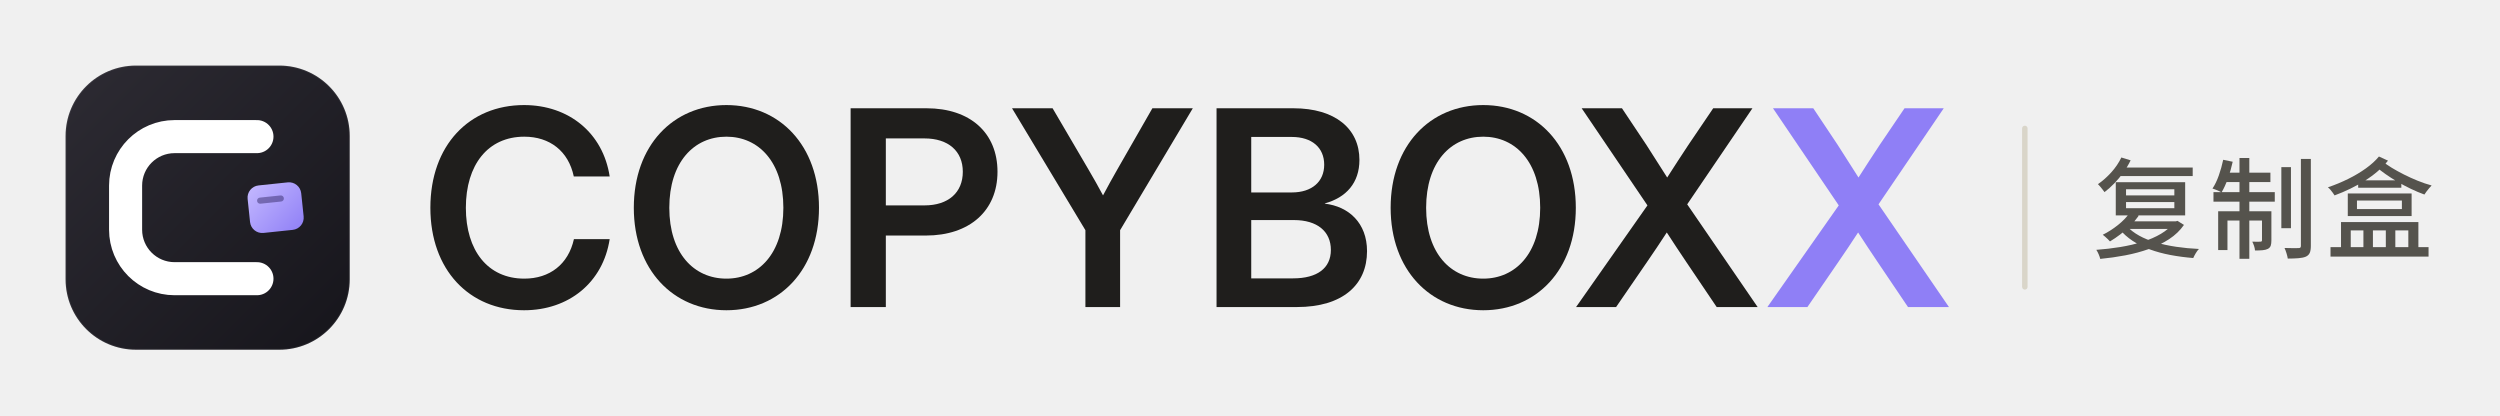
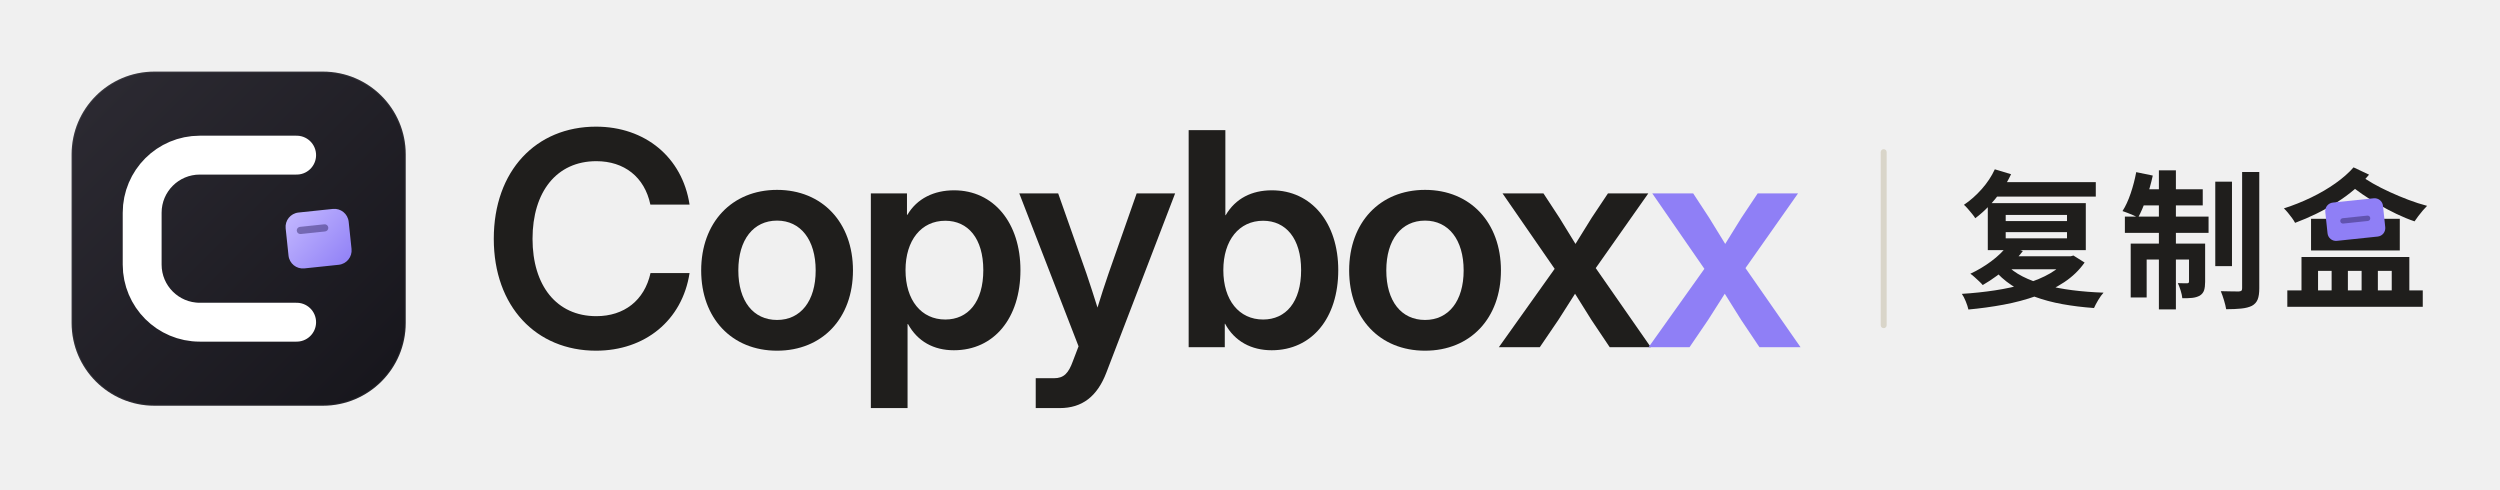
- <svg xmlns="http://www.w3.org/2000/svg" viewBox="0 0 915 152" width="915" height="152">
-   <g transform="translate(24.00 24.00) scale(0.11207) translate(-48 -48)">
+ <svg xmlns="http://www.w3.org/2000/svg" viewBox="0 0 838 164" width="838" height="164">
+   <g transform="translate(24.00 24.00) scale(0.12069) translate(-48 -48)">
    <defs>
      <linearGradient id="sq" x1="0" y1="0" x2="1" y2="1">
        <stop offset="0" stop-color="#2d2b33" />
        <stop offset="1" stop-color="#16151b" />
      </linearGradient>
      <linearGradient id="pu" x1="0" y1="0" x2="1" y2="1">
        <stop offset="0" stop-color="#c4b9ff" />
        <stop offset="1" stop-color="#8f7ff6" />
      </linearGradient>
    </defs>
    <rect x="48" y="48" width="928" height="928" rx="230" fill="url(#sq)" />
    <rect x="49.5" y="49.5" width="925" height="925" rx="228.5" fill="none" stroke="rgba(255,255,255,.07)" stroke-width="3" />
    <path d="M673 280H404A160 160 0 0 0 244 440V584A160 160 0 0 0 404 744H673" fill="none" stroke="#ffffff" stroke-width="108" stroke-linecap="round" stroke-linejoin="round" />
    <g transform="rotate(-6 734 512)">
      <rect x="646" y="434" width="176" height="156" rx="40" fill="url(#pu)" />
      <rect x="676" y="474" width="88" height="20" rx="10" fill="rgba(40, 30, 90, .45)" />
    </g>
  </g>
-   <path fill="#1f1e1c" transform="translate(154.00 112.38)" d="M37.793 1.172C54.199 1.172 66.699 -8.984 69.141 -24.854H56.055C54.004 -15.625 47.168 -10.4 37.891 -10.4C24.512 -10.4 16.504 -20.703 16.504 -36.328C16.504 -52.051 24.561 -62.354 37.891 -62.354C47.217 -62.354 54.053 -57.08 56.006 -47.803H69.141C66.699 -63.721 54.199 -73.926 37.793 -73.926C17.725 -73.926 3.516 -59.18 3.516 -36.328C3.516 -13.623 17.725 1.172 37.793 1.172Z" />
-   <path fill="#1f1e1c" transform="translate(228.46 112.38)" d="M37.402 1.172C56.885 1.172 71.289 -13.623 71.289 -36.328C71.289 -59.131 56.885 -73.926 37.402 -73.926C17.92 -73.926 3.516 -59.131 3.516 -36.328C3.516 -13.672 17.92 1.172 37.402 1.172ZM37.402 -10.4C25.488 -10.4 16.504 -19.727 16.504 -36.328C16.504 -52.979 25.488 -62.354 37.402 -62.354C49.268 -62.354 58.252 -52.979 58.252 -36.328C58.252 -19.727 49.268 -10.4 37.402 -10.4Z" />
-   <path fill="#1f1e1c" transform="translate(305.27 112.38)" d="M6.055 0.0H18.945V-26.172H33.594C49.561 -26.172 59.814 -35.205 59.814 -49.512C59.814 -63.77 49.805 -72.754 33.838 -72.754H6.055ZM18.945 -37.207V-61.719H33.105C41.797 -61.719 47.119 -57.08 47.119 -49.512C47.119 -41.895 41.797 -37.207 33.105 -37.207Z" />
-   <path fill="#1f1e1c" transform="translate(369.77 112.38)" d="M27.49 0.0H40.186V-28.125L66.797 -72.754H52.002L39.16 -50.342C37.354 -47.217 35.645 -44.043 33.936 -40.869C32.227 -44.043 30.469 -47.217 28.613 -50.342L15.479 -72.754H0.635L27.49 -28.125Z" />
-   <path fill="#1f1e1c" transform="translate(439.20 112.38)" d="M6.055 0.0H35.449C52.295 0.0 61.133 -8.203 61.133 -20.459C61.133 -30.811 54.395 -36.816 45.703 -37.842V-37.939C53.516 -40.088 58.35 -45.459 58.35 -53.857C58.35 -65.234 49.512 -72.754 34.18 -72.754H6.055ZM18.75 -10.498V-31.836H34.375C42.969 -31.836 47.9 -27.637 47.9 -20.898C47.9 -14.209 42.871 -10.498 34.082 -10.498ZM18.75 -41.943V-62.256H33.594C40.967 -62.256 45.459 -58.35 45.459 -52.1C45.459 -45.898 40.967 -41.943 33.594 -41.943Z" />
-   <path fill="#1f1e1c" transform="translate(505.46 112.38)" d="M37.402 1.172C56.885 1.172 71.289 -13.623 71.289 -36.328C71.289 -59.131 56.885 -73.926 37.402 -73.926C17.92 -73.926 3.516 -59.131 3.516 -36.328C3.516 -13.672 17.92 1.172 37.402 1.172ZM37.402 -10.4C25.488 -10.4 16.504 -19.727 16.504 -36.328C16.504 -52.979 25.488 -62.354 37.402 -62.354C49.268 -62.354 58.252 -52.979 58.252 -36.328C58.252 -19.727 49.268 -10.4 37.402 -10.4Z" />
-   <path fill="#1f1e1c" transform="translate(576.06 112.38)" d="M0.781 0.0H15.43L26.758 -16.504C29.248 -20.117 31.641 -23.682 33.984 -27.295C36.328 -23.682 38.672 -20.117 41.113 -16.504L52.246 0.0H67.236L41.455 -37.598L65.332 -72.754H50.977L41.846 -59.277C39.209 -55.322 36.67 -51.367 34.131 -47.412C31.641 -51.367 29.102 -55.322 26.562 -59.277L17.578 -72.754H2.832L26.904 -37.207Z" />
-   <path fill="#8f7ff6" transform="translate(646.08 112.38)" d="M0.781 0.0H15.43L26.758 -16.504C29.248 -20.117 31.641 -23.682 33.984 -27.295C36.328 -23.682 38.672 -20.117 41.113 -16.504L52.246 0.0H67.236L41.455 -37.598L65.332 -72.754H50.977L41.846 -59.277C39.209 -55.322 36.67 -51.367 34.131 -47.412C31.641 -51.367 29.102 -55.322 26.562 -59.277L17.578 -72.754H2.832L26.904 -37.207Z" />
-   <rect x="740.09" y="46.00" width="2" height="60" rx="1" fill="#d9d5c9" />
-   <path fill="#55534d" transform="translate(766.09 91.40)" d="M12.04 -17.44V-15.2H29.72V-17.44ZM12.04 -22.12V-19.88H29.72V-22.12ZM8.28 -24.72H33.68V-12.56H8.28ZM10.32 -33.76 13.72 -32.72Q12.64 -30.48 11.1 -28.32Q9.56 -26.16 7.78 -24.32Q6.0 -22.48 4.16 -21.08Q3.92 -21.44 3.48 -22.0Q3.04 -22.56 2.58 -23.12Q2.12 -23.68 1.76 -24.0Q4.28 -25.72 6.62 -28.3Q8.96 -30.88 10.32 -33.76ZM10.32 -30.08H36.44V-26.96H8.76ZM13.44 -13.6 16.68 -12.44Q15.4 -10.6 13.66 -8.86Q11.92 -7.12 9.98 -5.64Q8.04 -4.16 6.16 -3.04Q5.88 -3.4 5.4 -3.84Q4.92 -4.28 4.42 -4.74Q3.92 -5.2 3.52 -5.48Q6.36 -6.88 9.06 -9.02Q11.76 -11.16 13.44 -13.6ZM12.16 -10.4H30.56V-7.6H9.6ZM29.52 -10.4H30.28L30.88 -10.56L33.24 -9.08Q31.12 -6.04 27.82 -3.88Q24.52 -1.72 20.4 -0.26Q16.28 1.2 11.74 2.06Q7.2 2.92 2.6 3.36Q2.44 2.64 2.02 1.66Q1.6 0.68 1.16 0.04Q5.56 -0.28 9.88 -0.98Q14.2 -1.68 18.04 -2.88Q21.88 -4.08 24.84 -5.84Q27.8 -7.6 29.52 -9.92ZM12.32 -8.64Q14.12 -6.68 16.8 -5.18Q19.48 -3.68 22.92 -2.68Q26.36 -1.68 30.36 -1.08Q34.36 -0.48 38.72 -0.28Q38.12 0.32 37.54 1.3Q36.96 2.28 36.64 3.04Q32.24 2.68 28.24 1.92Q24.24 1.16 20.74 -0.12Q17.24 -1.4 14.44 -3.26Q11.64 -5.12 9.6 -7.6Z" />
-   <path fill="#55534d" transform="translate(808.49 91.40)" d="M26.48 -30.24H30.0V-7.88H26.48ZM33.64 -33.24H37.28V-1.44Q37.28 0.24 36.88 1.14Q36.48 2.04 35.48 2.52Q34.48 2.96 32.8 3.1Q31.12 3.24 28.84 3.24Q28.72 2.44 28.38 1.32Q28.04 0.2 27.64 -0.64Q29.32 -0.6 30.78 -0.58Q32.24 -0.56 32.8 -0.6Q33.24 -0.6 33.44 -0.78Q33.64 -0.96 33.64 -1.44ZM11.16 -33.56H14.76V3.32H11.16ZM19.4 -14.08H22.84V-3.4Q22.84 -2.24 22.6 -1.5Q22.36 -0.76 21.56 -0.32Q20.76 0.08 19.6 0.18Q18.44 0.28 16.84 0.28Q16.8 -0.48 16.5 -1.38Q16.2 -2.28 15.84 -2.96Q16.96 -2.92 17.78 -2.92Q18.6 -2.92 18.92 -2.96Q19.4 -2.96 19.4 -3.48ZM3.36 -14.08H20.8V-10.68H6.76V0.12H3.36ZM1.64 -21.08H24.08V-17.6H1.64ZM5.64 -28.2H22.48V-24.76H4.96ZM5.2 -32.92 8.68 -32.2Q8.0 -29.08 6.92 -26.06Q5.84 -23.04 4.6 -21.0Q4.24 -21.2 3.64 -21.48Q3.04 -21.76 2.4 -22.0Q1.76 -22.24 1.28 -22.4Q2.6 -24.36 3.6 -27.2Q4.6 -30.04 5.2 -32.92Z" />
-   <path fill="#55534d" transform="translate(850.89 91.40)" d="M12.2 -25.4H28.0V-22.68H12.2ZM11.76 -18.0V-14.88H28.2V-18.0ZM8.4 -20.6H31.76V-12.32H8.4ZM2.08 -0.96H37.96V2.52H2.08ZM5.92 -10.12H34.24V0.64H30.56V-7.08H25.8V0.64H22.32V-7.08H17.6V0.64H14.12V-7.08H9.48V0.64H5.92ZM19.8 -34.12 23.12 -32.6Q19.8 -28.48 14.66 -25.28Q9.52 -22.08 3.56 -19.88Q3.32 -20.28 2.9 -20.86Q2.48 -21.44 2.02 -21.98Q1.56 -22.52 1.12 -22.84Q5.0 -24.16 8.56 -25.92Q12.12 -27.68 15.04 -29.78Q17.96 -31.88 19.8 -34.12ZM21.16 -32.36Q22.44 -31.24 24.48 -30.0Q26.52 -28.76 28.94 -27.54Q31.36 -26.32 33.96 -25.26Q36.56 -24.2 39.08 -23.52Q38.68 -23.12 38.18 -22.52Q37.68 -21.92 37.22 -21.32Q36.76 -20.72 36.44 -20.2Q34.0 -21.08 31.46 -22.3Q28.92 -23.52 26.56 -24.9Q24.2 -26.28 22.22 -27.68Q20.24 -29.08 18.84 -30.28Z" />
+   <path fill="#1f1e1c" transform="translate(162.00 116.38)" d="M37.793 1.172C54.199 1.172 66.699 -8.984 69.141 -24.854H56.055C54.004 -15.625 47.168 -10.4 37.891 -10.4C24.512 -10.4 16.504 -20.703 16.504 -36.328C16.504 -52.051 24.561 -62.354 37.891 -62.354C47.217 -62.354 54.053 -57.08 56.006 -47.803H69.141C66.699 -63.721 54.199 -73.926 37.793 -73.926C17.725 -73.926 3.516 -59.18 3.516 -36.328C3.516 -13.623 17.725 1.172 37.793 1.172Z" />
+   <path fill="#1f1e1c" transform="translate(231.96 116.38)" d="M28.516 1.172C43.701 1.172 53.955 -9.717 53.955 -25.732C53.955 -41.748 43.701 -52.734 28.516 -52.734C13.33 -52.734 3.076 -41.748 3.076 -25.732C3.076 -9.717 13.33 1.172 28.516 1.172ZM28.516 -9.131C20.557 -9.131 15.527 -15.43 15.527 -25.732C15.527 -36.084 20.605 -42.432 28.516 -42.432C36.377 -42.432 41.455 -36.035 41.455 -25.732C41.455 -15.479 36.426 -9.131 28.516 -9.131Z" />
+   <path fill="#1f1e1c" transform="translate(286.44 116.38)" d="M5.469 20.41H17.773V-7.764H17.92C21.143 -1.904 26.562 1.025 33.301 1.025C46.777 1.025 55.615 -9.766 55.615 -25.83C55.615 -41.699 46.631 -52.588 33.35 -52.588C26.66 -52.588 20.947 -49.854 17.725 -44.385H17.578V-51.562H5.469ZM30.42 -9.277C22.363 -9.277 17.09 -15.771 17.09 -25.83C17.09 -35.84 22.363 -42.383 30.42 -42.383C38.037 -42.383 43.164 -36.475 43.164 -25.83C43.164 -15.137 38.037 -9.277 30.42 -9.277Z" />
+   <path fill="#1f1e1c" transform="translate(340.78 116.38)" d="M6.396 20.41H14.453C21.924 20.41 27.002 16.553 30.078 8.496L53.125 -51.562H40.234L30.811 -24.707C29.492 -20.898 28.271 -17.09 27.1 -13.281C25.928 -17.09 24.658 -20.898 23.389 -24.707L13.916 -51.562H0.879L20.752 -0.293L18.848 4.688C17.383 8.74 15.82 10.4 12.5 10.4H6.396Z" />
+   <path fill="#1f1e1c" transform="translate(392.97 116.38)" d="M33.301 1.025C46.777 1.025 55.615 -9.766 55.615 -25.83C55.615 -41.699 46.631 -52.588 33.35 -52.588C26.66 -52.588 21.191 -49.902 17.871 -44.238H17.773V-72.754H5.469V0.0H17.578V-7.861H17.676C20.898 -1.904 26.562 1.025 33.301 1.025ZM30.42 -9.277C22.363 -9.277 17.09 -15.771 17.09 -25.83C17.09 -35.84 22.363 -42.383 30.42 -42.383C38.037 -42.383 43.164 -36.475 43.164 -25.83C43.164 -15.137 38.037 -9.277 30.42 -9.277Z" />
+   <path fill="#1f1e1c" transform="translate(449.16 116.38)" d="M28.516 1.172C43.701 1.172 53.955 -9.717 53.955 -25.732C53.955 -41.748 43.701 -52.734 28.516 -52.734C13.33 -52.734 3.076 -41.748 3.076 -25.732C3.076 -9.717 13.33 1.172 28.516 1.172ZM28.516 -9.131C20.557 -9.131 15.527 -15.43 15.527 -25.732C15.527 -36.084 20.605 -42.432 28.516 -42.432C36.377 -42.432 41.455 -36.035 41.455 -25.732C41.455 -15.479 36.426 -9.131 28.516 -9.131Z" />
+   <path fill="#1f1e1c" transform="translate(501.54 116.38)" d="M0.879 0.0H14.6L20.85 -9.18C22.803 -12.207 24.609 -15.088 26.416 -17.92C28.223 -15.088 29.98 -12.207 31.885 -9.18L38.037 0.0H51.807L33.35 -26.514L50.977 -51.562H37.451L31.982 -43.359C30.078 -40.332 28.32 -37.5 26.562 -34.619C24.805 -37.5 23.047 -40.332 21.191 -43.359L15.82 -51.562H2.1L19.58 -26.27Z" />
+   <path fill="#8f7ff6" transform="translate(551.73 116.38)" d="M0.879 0.0H14.6L20.85 -9.18C22.803 -12.207 24.609 -15.088 26.416 -17.92C28.223 -15.088 29.98 -12.207 31.885 -9.18L38.037 0.0H51.807L33.35 -26.514L50.977 -51.562H37.451L31.982 -43.359C30.078 -40.332 28.32 -37.5 26.562 -34.619C24.805 -37.5 23.047 -40.332 21.191 -43.359L15.82 -51.562H2.1L19.58 -26.27Z" />
+   <rect x="630.41" y="50.00" width="2" height="60" rx="1" fill="#d9d5c9" />
+   <path fill="#1f1e1c" transform="translate(656.41 99.25)" d="M15.9 -21.45V-19.35H36.45V-21.45ZM15.9 -27.2V-25.15H36.45V-27.2ZM9.9 -31.15H42.75V-15.4H9.9ZM12.25 -42.5 17.7 -40.85Q16.35 -37.95 14.425 -35.225Q12.5 -32.5 10.275 -30.175Q8.05 -27.85 5.7 -26.1Q5.35 -26.7 4.65 -27.55Q3.95 -28.4 3.225 -29.25Q2.5 -30.1 1.9 -30.6Q5.05 -32.7 7.85 -35.85Q10.65 -39.0 12.25 -42.5ZM13.55 -38.2H46.1V-33.35H11.15ZM16.5 -16.95 21.65 -15.1Q19.95 -12.85 17.7 -10.75Q15.45 -8.65 13.0 -6.85Q10.55 -5.05 8.2 -3.7Q7.75 -4.25 7.0 -4.95Q6.25 -5.65 5.45 -6.375Q4.65 -7.1 4.05 -7.5Q7.65 -9.15 11.025 -11.65Q14.4 -14.15 16.5 -16.95ZM15.55 -13.35H38.1V-9.0H11.4ZM36.5 -13.35H37.7L38.6 -13.6L42.35 -11.25Q39.65 -7.4 35.5 -4.65Q31.35 -1.9 26.175 -0.05Q21.0 1.8 15.2 2.875Q9.4 3.95 3.4 4.5Q3.15 3.35 2.525 1.8Q1.9 0.25 1.2 -0.75Q6.9 -1.1 12.325 -1.925Q17.75 -2.75 22.5 -4.15Q27.25 -5.55 30.85 -7.65Q34.45 -9.75 36.5 -12.6ZM16.0 -10.65Q18.2 -8.3 21.525 -6.6Q24.85 -4.9 29.075 -3.75Q33.3 -2.6 38.25 -1.975Q43.2 -1.35 48.7 -1.15Q47.85 -0.25 46.925 1.3Q46.0 2.85 45.5 4.0Q39.9 3.6 34.925 2.7Q29.95 1.8 25.65 0.225Q21.35 -1.35 17.875 -3.65Q14.4 -5.95 11.8 -9.1Z" />
+   <path fill="#1f1e1c" transform="translate(710.41 99.25)" d="M32.15 -38.35H37.75V-10.05H32.15ZM41.15 -41.6H46.9V-2.6Q46.9 -0.2 46.35 1.15Q45.8 2.5 44.45 3.25Q43.05 3.95 40.875 4.175Q38.7 4.4 35.8 4.4Q35.6 3.15 35.075 1.4Q34.55 -0.35 34.0 -1.65Q35.95 -1.6 37.675 -1.575Q39.4 -1.55 40.05 -1.55Q40.65 -1.6 40.9 -1.8Q41.15 -2.0 41.15 -2.65ZM13.25 -42.15H18.95V4.45H13.25ZM23.35 -17.6H28.75V-4.8Q28.75 -3.05 28.4 -1.95Q28.05 -0.85 26.95 -0.15Q25.85 0.45 24.4 0.6Q22.95 0.75 21.1 0.7Q21.0 -0.4 20.55 -1.85Q20.1 -3.3 19.6 -4.35Q20.65 -4.3 21.525 -4.3Q22.4 -4.3 22.75 -4.3Q23.35 -4.3 23.35 -4.9ZM3.8 -17.6H25.45V-12.25H9.15V0.45H3.8ZM1.85 -26.65H29.9V-21.2H1.85ZM7.05 -35.8H27.95V-30.4H5.95ZM5.65 -41.55 11.2 -40.4Q10.35 -36.5 9.025 -32.7Q7.7 -28.9 6.25 -26.25Q5.7 -26.65 4.725 -27.075Q3.75 -27.5 2.775 -27.875Q1.8 -28.25 1.05 -28.5Q2.6 -30.9 3.8 -34.45Q5.0 -38.0 5.65 -41.55Z" />
+   <path fill="#1f1e1c" transform="translate(764.41 99.25)" d="M10.25 -25.9H40.0V-15.3H10.25ZM2.3 -1.9H47.7V3.6H2.3ZM7.05 -13.1H43.2V0.55H37.3V-8.45H32.65V0.55H27.2V-8.45H22.6V0.55H17.15V-8.45H12.6V0.55H7.05ZM24.5 -43.15 29.7 -40.7Q25.3 -35.45 18.8 -31.375Q12.3 -27.3 4.9 -24.55Q4.55 -25.25 3.875 -26.175Q3.2 -27.1 2.475 -27.975Q1.75 -28.85 1.15 -29.4Q5.85 -30.9 10.3 -33.05Q14.75 -35.2 18.425 -37.8Q22.1 -40.4 24.5 -43.15ZM26.75 -40.55Q28.45 -39.2 31 -37.75Q33.55 -36.3 36.6 -34.9Q39.65 -33.5 42.875 -32.275Q46.1 -31.05 49.15 -30.25Q48.5 -29.6 47.7 -28.675Q46.9 -27.75 46.175 -26.775Q45.45 -25.8 44.95 -25.05Q42.0 -26.05 38.875 -27.55Q35.75 -29.05 32.8 -30.775Q29.85 -32.5 27.375 -34.2Q24.9 -35.9 23.2 -37.4Z" />
+   <g transform="rotate(-6 789.49 73.60)">
+     <rect x="779.76" y="67.15" width="19.45" height="12.90" rx="2.84" fill="#8f7ff6" />
+     <rect x="784.43" y="72.70" width="10.11" height="1.81" rx="0.90" fill="rgba(40, 30, 90, .45)" />
+   </g>
</svg>
